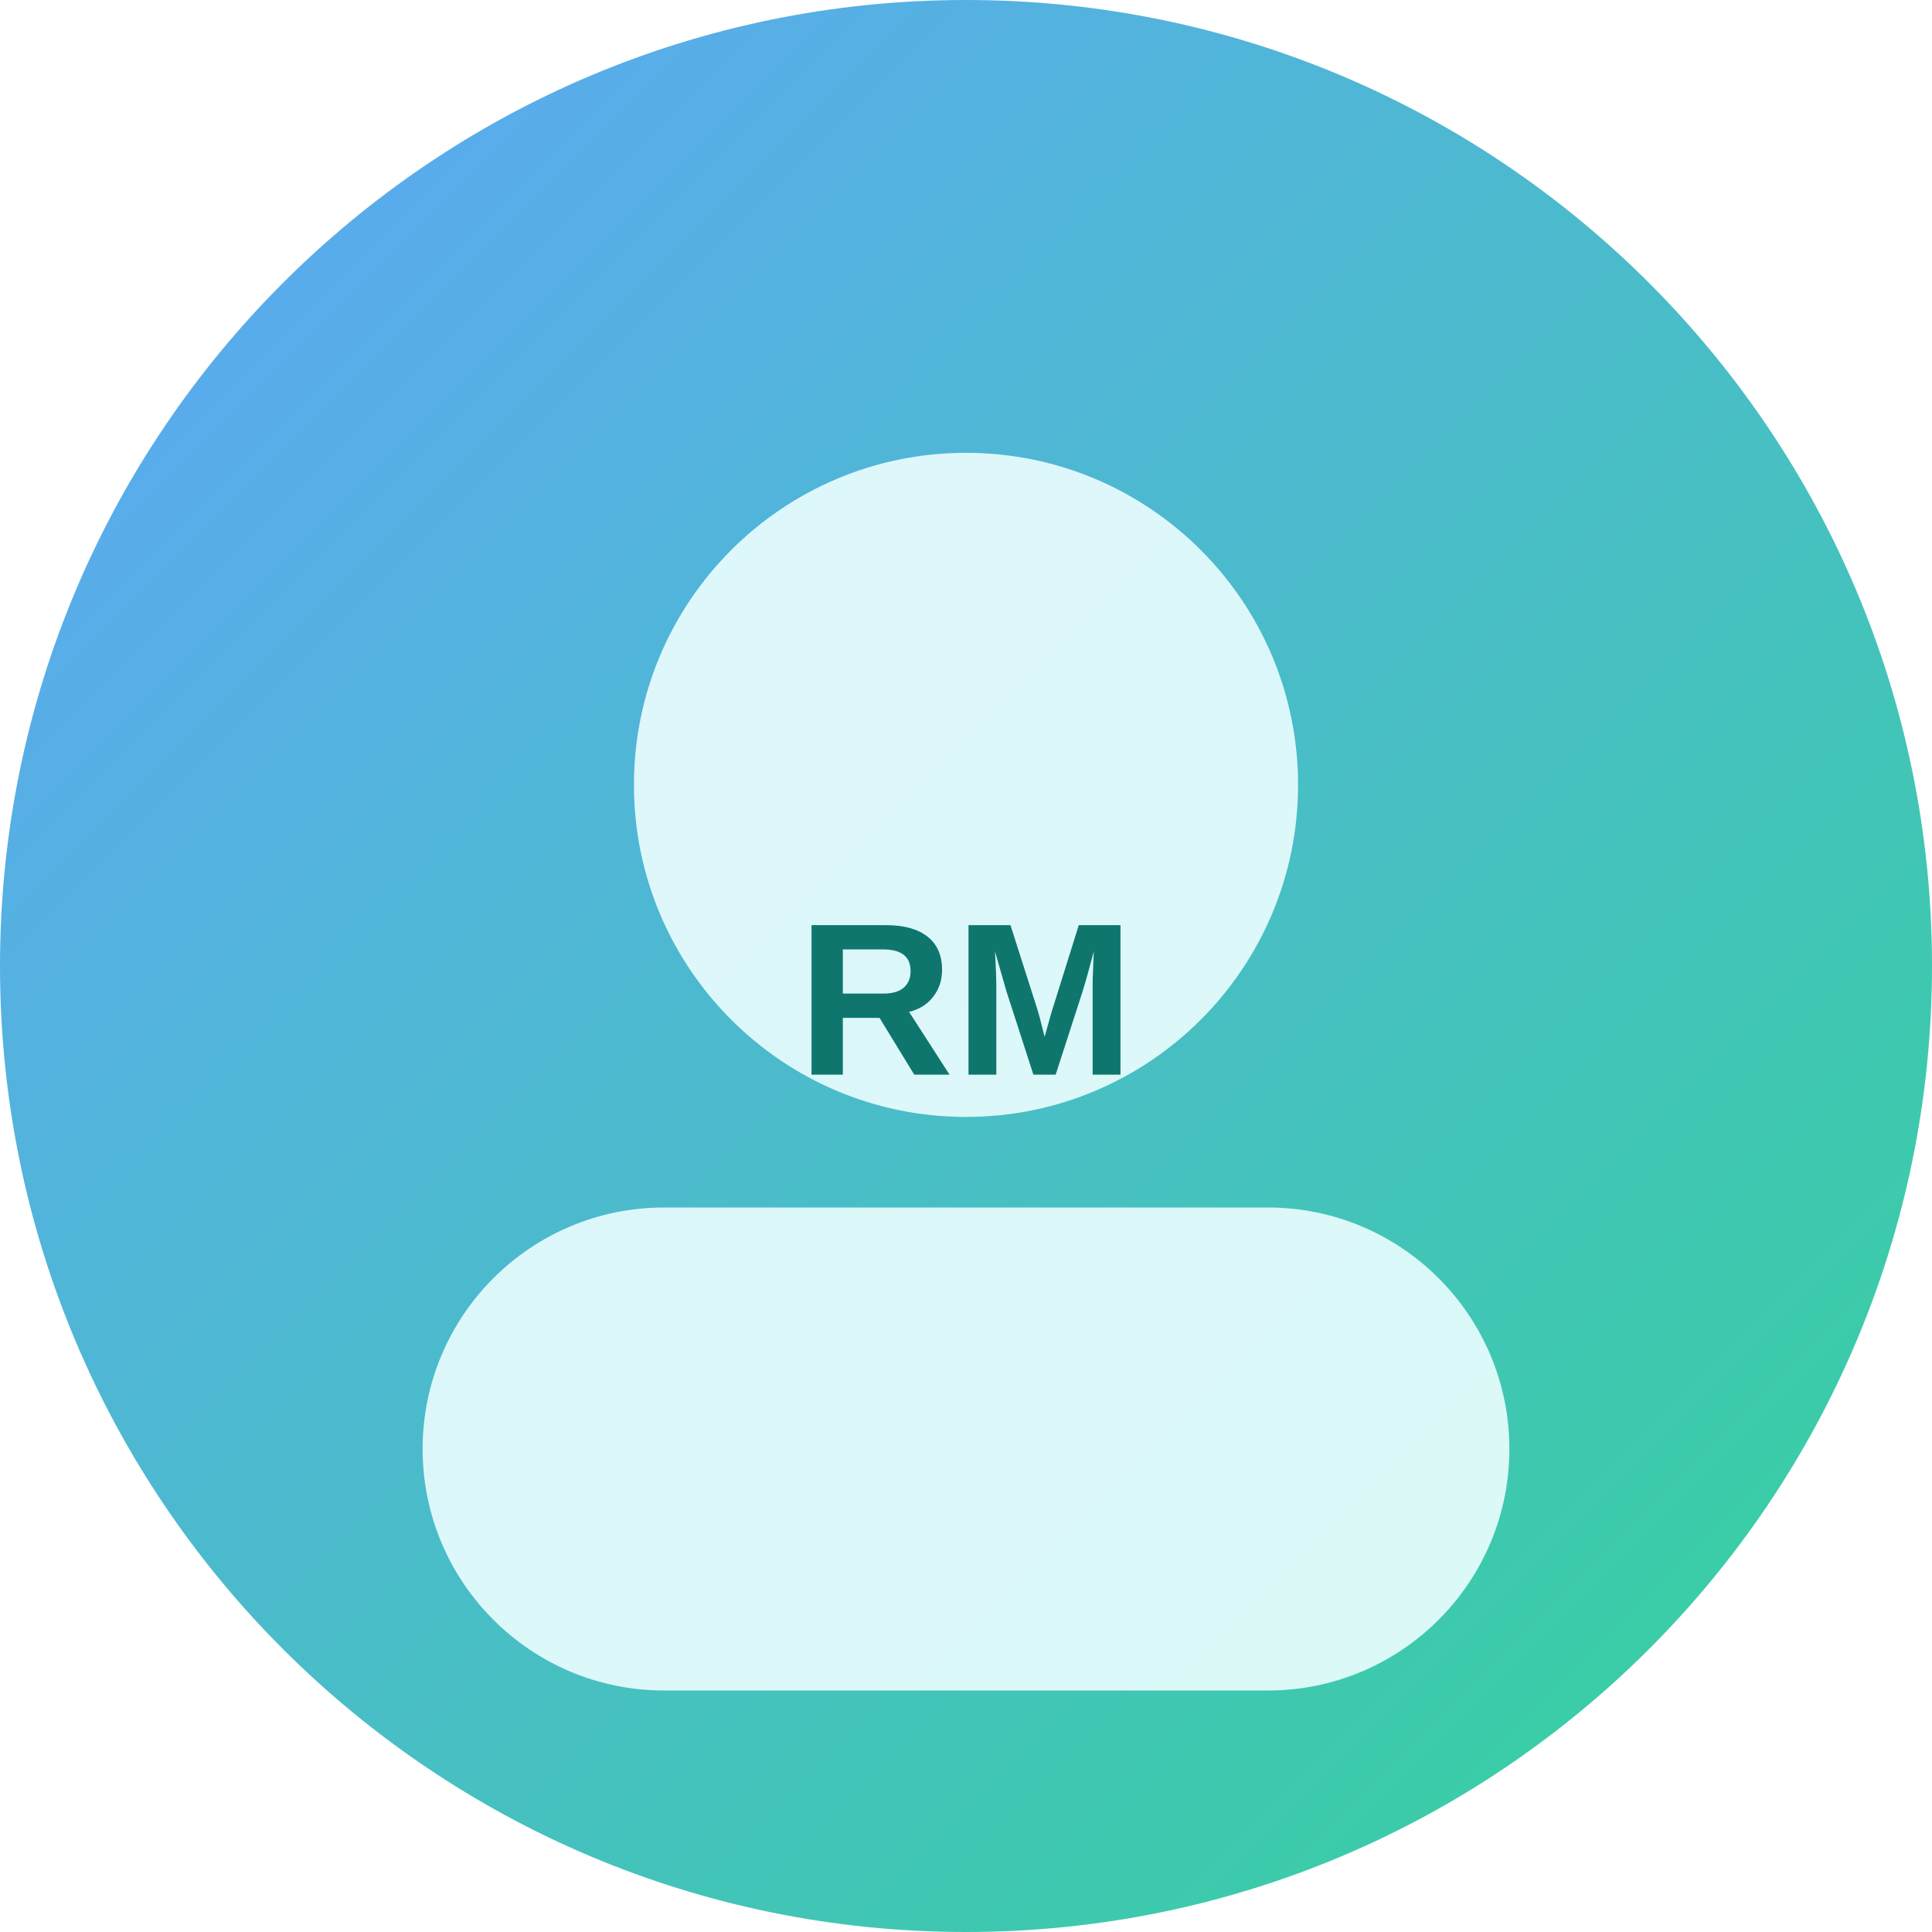
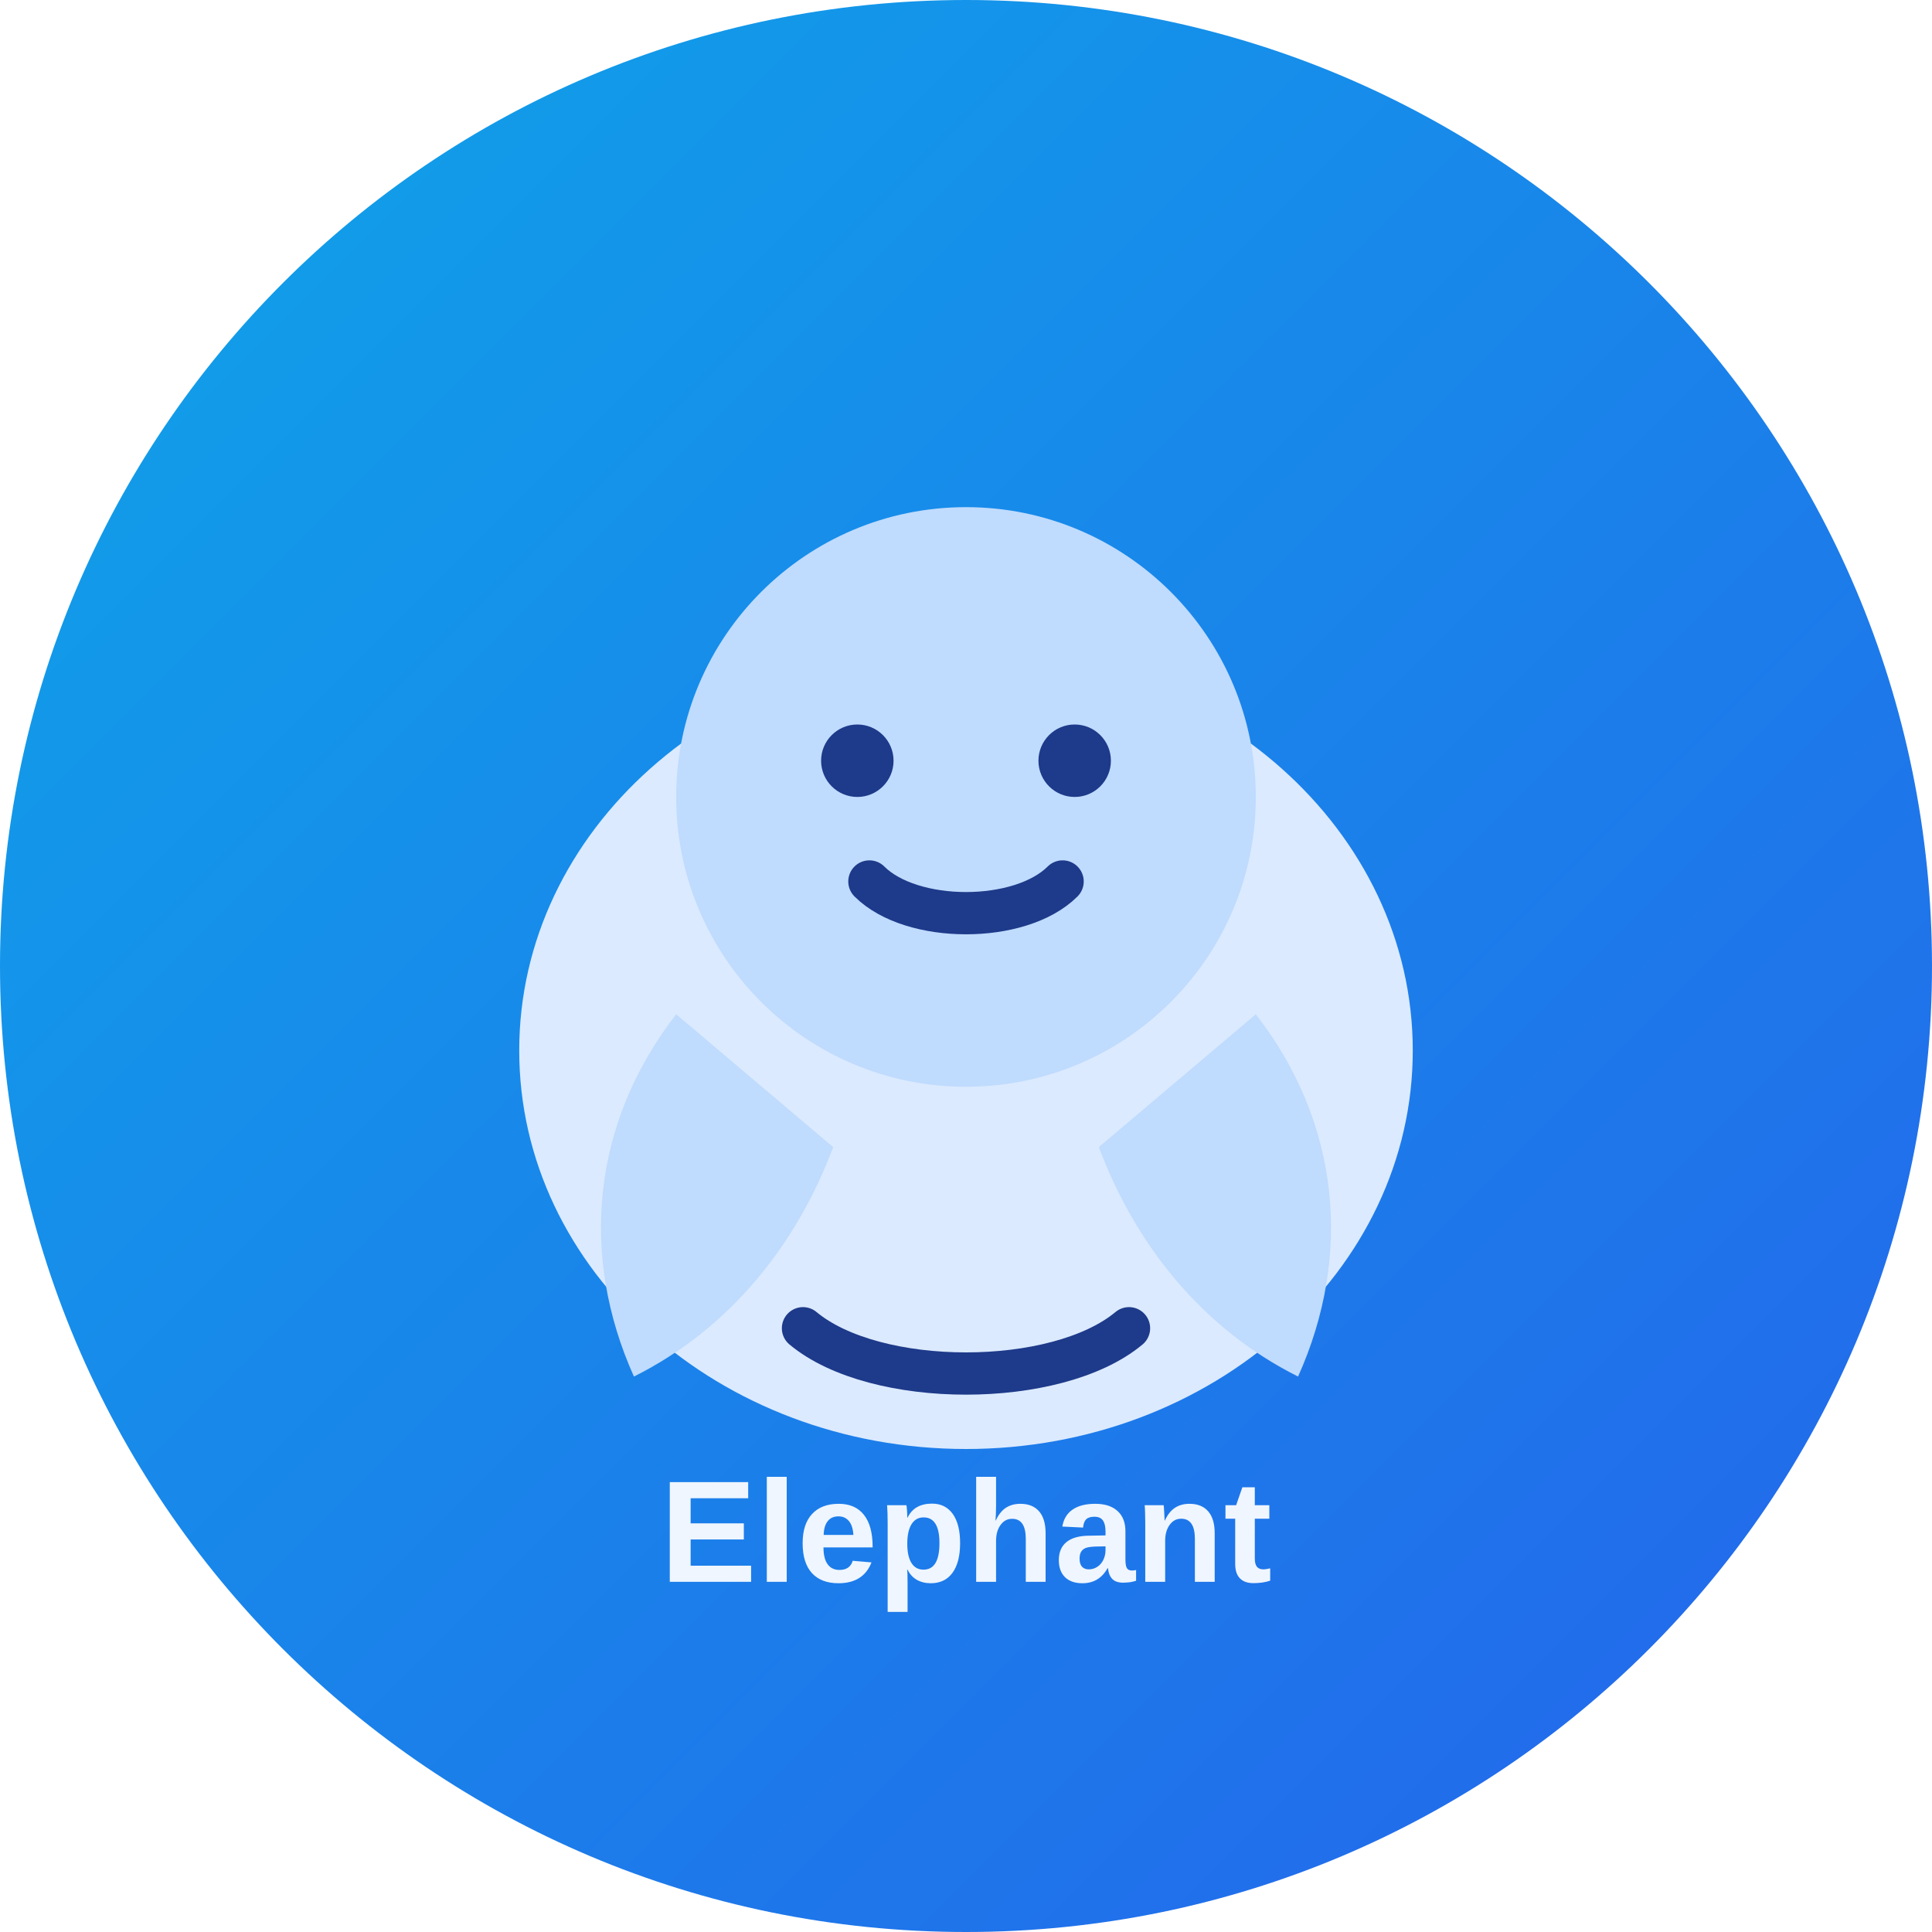
<svg xmlns="http://www.w3.org/2000/svg" width="320" height="320" viewBox="0 0 320 320" fill="none">
  <defs>
    <linearGradient id="grad" x1="0" y1="0" x2="1" y2="1">
-       <stop offset="0%" stop-color="#60A5FA" />
-       <stop offset="100%" stop-color="#34D399" />
+       <stop offset="0%" stop-color="#0EA5E9" />
+       <stop offset="100%" stop-color="#2563EB" />
    </linearGradient>
  </defs>
  <rect width="320" height="320" rx="160" fill="url(#grad)" />
-   <circle cx="160" cy="130" r="55" fill="#ECFEFF" opacity="0.9" />
-   <rect x="70" y="200" width="180" height="80" rx="40" fill="#ECFEFF" opacity="0.9" />
-   <text x="160" y="178" text-anchor="middle" font-family="Arial, sans-serif" font-size="36" fill="#0F766E" font-weight="700">RM</text>
+   <ellipse cx="160" cy="174" rx="74" ry="66" fill="#DBEAFE" />
+   <circle cx="160" cy="132" r="48" fill="#BFDBFE" />
+   <circle cx="142" cy="126" r="6" fill="#1E3A8A" />
+   <circle cx="178" cy="126" r="6" fill="#1E3A8A" />
+   <path d="M144 146C151 153 169 153 176 146" stroke="#1E3A8A" stroke-width="7" stroke-linecap="round" />
+   <path d="M112 168C98 186 96 208 105 228C121 220 132 206 138 190" fill="#BFDBFE" />
+   <path d="M208 168C222 186 224 208 215 228C199 220 188 206 182 190" fill="#BFDBFE" />
+   <path d="M133 220C145 230 175 230 187 220" stroke="#1E3A8A" stroke-width="7" stroke-linecap="round" />
+   <text x="160" y="262" text-anchor="middle" font-family="Arial, sans-serif" font-size="24" fill="#EFF6FF" font-weight="700">Elephant</text>
</svg>
